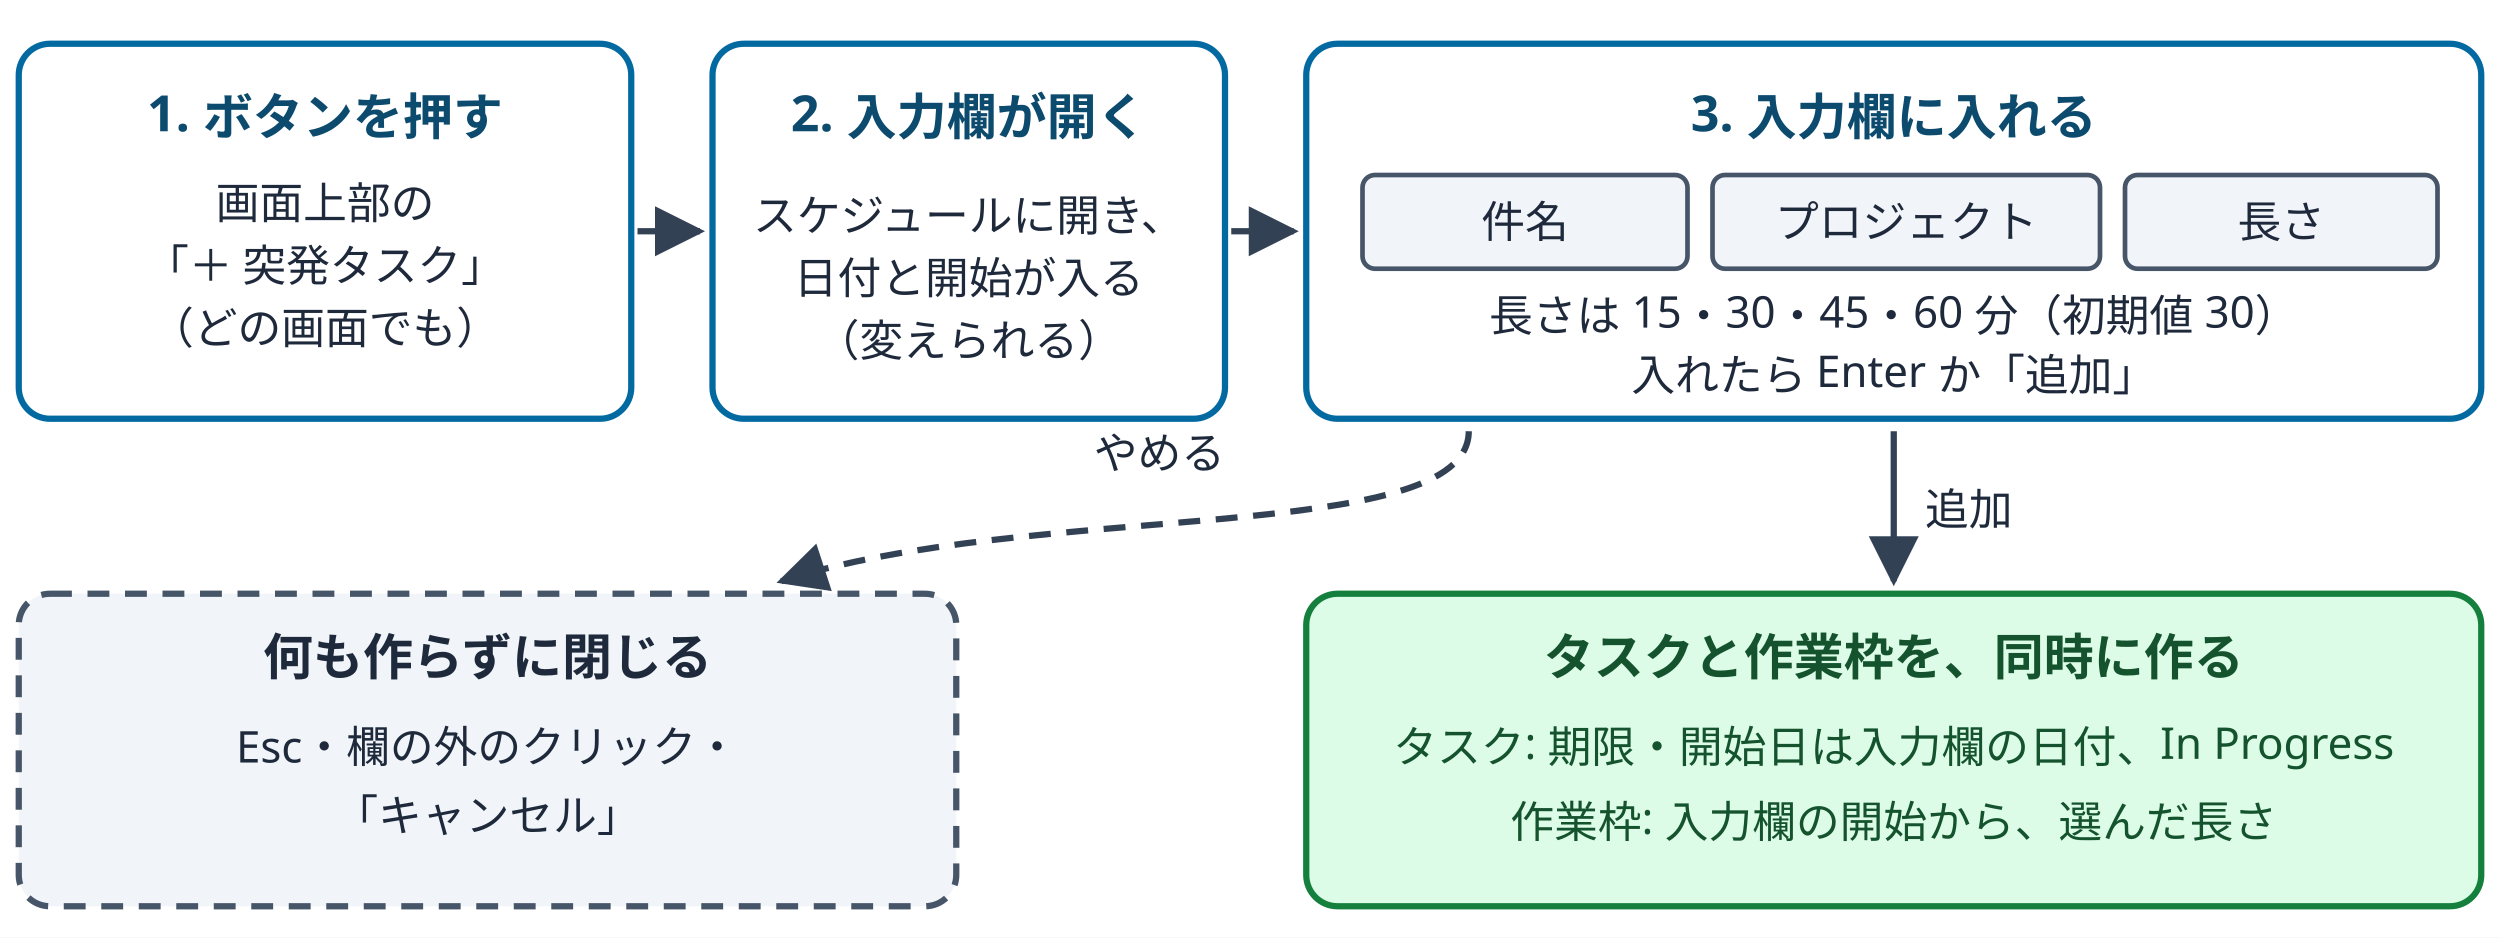
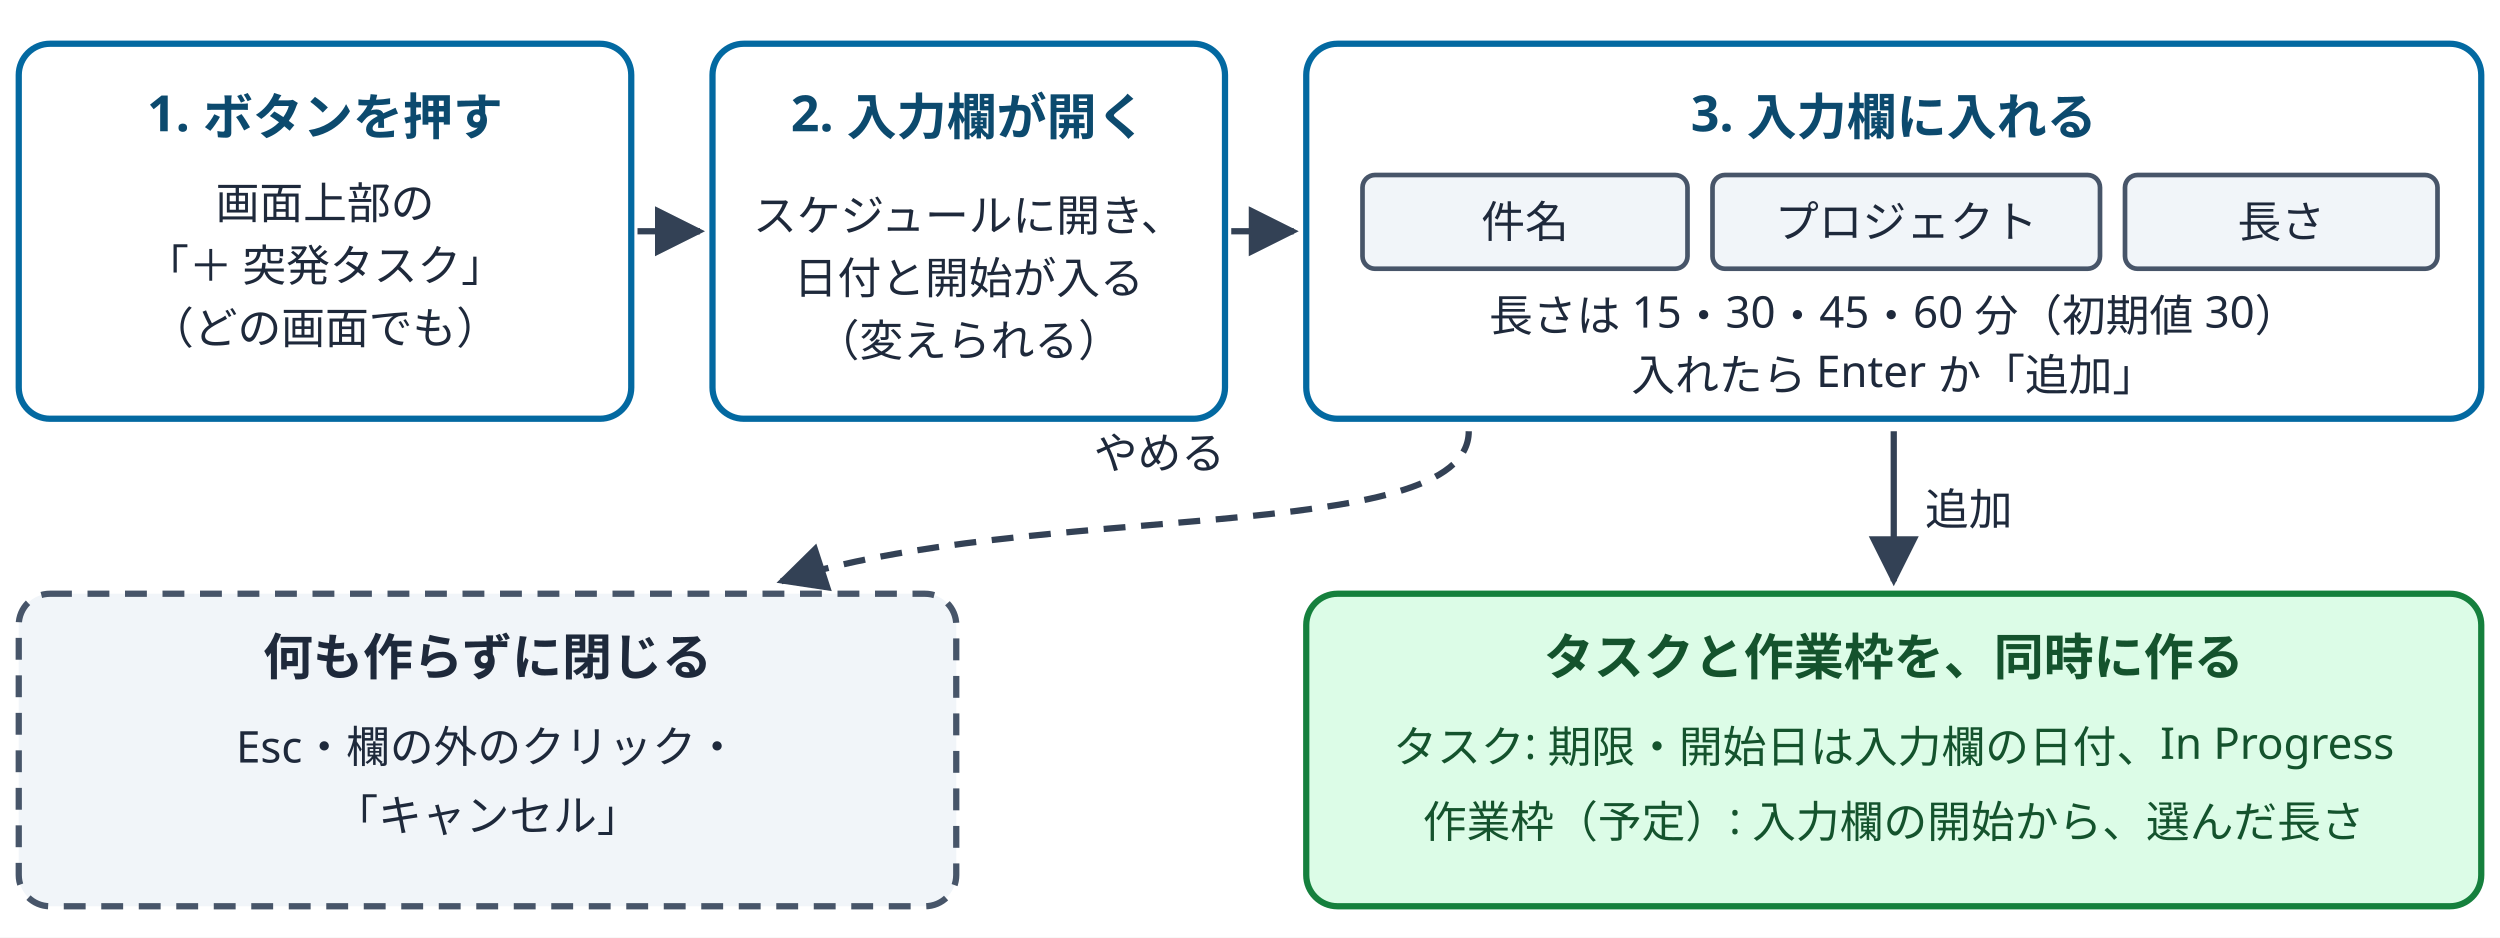
<svg xmlns="http://www.w3.org/2000/svg" viewBox="0 0 800 300" font-family="'Yu Gothic','Meiryo','Hiragino Sans',sans-serif" role="img" aria-labelledby="t d">
  <defs>
    <marker id="a" viewBox="0 0 10 10" refX="9" refY="5" markerWidth="8" markerHeight="8" orient="auto-start-reverse">
      <path d="M0,0 L10,5 L0,10 z" fill="#334155" />
    </marker>
  </defs>
  <rect width="800" height="300" fill="#ffffff" />
  <rect x="6" y="14" width="196" height="120" rx="10" fill="#ffffff" stroke="#0369a1" stroke-width="2" />
  <text x="104" y="42" text-anchor="middle" font-size="16" font-weight="bold" fill="#0c4a6e">1. ボタンを押す</text>
  <text x="104" y="70" text-anchor="middle" font-size="14" fill="#1e293b">画面上部の</text>
  <text x="104" y="90" text-anchor="middle" font-size="14" fill="#1e293b">「＋ 突発タスク」</text>
  <text x="104" y="110" text-anchor="middle" font-size="14" fill="#1e293b">（どの画面でも）</text>
  <rect x="228" y="14" width="164" height="120" rx="10" fill="#ffffff" stroke="#0369a1" stroke-width="2" />
  <text x="310" y="42" text-anchor="middle" font-size="16" font-weight="bold" fill="#0c4a6e">2. 入力欄が開く</text>
  <text x="310" y="74" text-anchor="middle" font-size="14" fill="#1e293b">スケジュールに開き、</text>
  <text x="310" y="94" text-anchor="middle" font-size="14" fill="#1e293b">日付と開始が入る</text>
  <text x="310" y="114" text-anchor="middle" font-size="14" fill="#1e293b">（変えられる）</text>
  <rect x="418" y="14" width="376" height="120" rx="10" fill="#ffffff" stroke="#0369a1" stroke-width="2" />
  <text x="606" y="42" text-anchor="middle" font-size="16" font-weight="bold" fill="#0c4a6e">3. 入力欄に入れる</text>
  <rect x="436" y="56" width="104" height="30" rx="4" fill="#f1f5f9" stroke="#475569" stroke-width="1.5" />
  <text x="488" y="76" text-anchor="middle" font-size="14" fill="#1e293b">件名</text>
  <rect x="548" y="56" width="124" height="30" rx="4" fill="#f1f5f9" stroke="#475569" stroke-width="1.5" />
  <text x="610" y="76" text-anchor="middle" font-size="14" fill="#1e293b">プロジェクト</text>
  <rect x="680" y="56" width="100" height="30" rx="4" fill="#f1f5f9" stroke="#475569" stroke-width="1.5" />
  <text x="730" y="76" text-anchor="middle" font-size="14" fill="#1e293b">長さ</text>
  <text x="606" y="106" text-anchor="middle" font-size="14" fill="#1e293b">長さは 15・30・45・60 分（初期値 30）</text>
  <text x="606" y="125" text-anchor="middle" font-size="14" fill="#1e293b">入れたら Enter か「追加」</text>
  <line x1="204" y1="74" x2="224" y2="74" stroke="#334155" stroke-width="2" marker-end="url(#a)" />
  <line x1="394" y1="74" x2="414" y2="74" stroke="#334155" stroke-width="2" marker-end="url(#a)" />
  <rect x="418" y="190" width="376" height="100" rx="10" fill="#dcfce7" stroke="#15803d" stroke-width="2" />
  <text x="606" y="216" text-anchor="middle" font-size="16" font-weight="bold" fill="#14532d">タスクと作業枠を、同時に作る</text>
  <text x="606" y="244" text-anchor="middle" font-size="14" fill="#14532d">タスク: 期限・開始日は入力欄の日付、In Progress</text>
-   <text x="606" y="268" text-anchor="middle" font-size="14" fill="#14532d">作業枠: 入力欄の開始から、選んだ長さ</text>
+   <text x="606" y="268" text-anchor="middle" font-size="14" fill="#14532d">作業枠（予定）: 入力欄の開始から、選んだ長さ</text>
  <line x1="606" y1="138" x2="606" y2="186" stroke="#334155" stroke-width="2" marker-end="url(#a)" />
  <text x="616" y="168" font-size="14" fill="#1e293b">追加</text>
  <rect x="6" y="190" width="300" height="100" rx="10" fill="#f1f5f9" stroke="#475569" stroke-width="2" stroke-dasharray="7 5" />
  <text x="156" y="216" text-anchor="middle" font-size="16" font-weight="bold" fill="#1e293b">何も作らずに閉じる</text>
  <text x="156" y="244" text-anchor="middle" font-size="14" fill="#1e293b">Esc・欄の外のクリック・</text>
  <text x="156" y="266" text-anchor="middle" font-size="14" fill="#1e293b">「キャンセル」</text>
  <path d="M470,138 C470,175 330,160 250,186" fill="none" stroke="#334155" stroke-width="2" stroke-dasharray="7 5" marker-end="url(#a)" />
  <text x="350" y="150" font-size="14" fill="#1e293b">やめる</text>
</svg>
